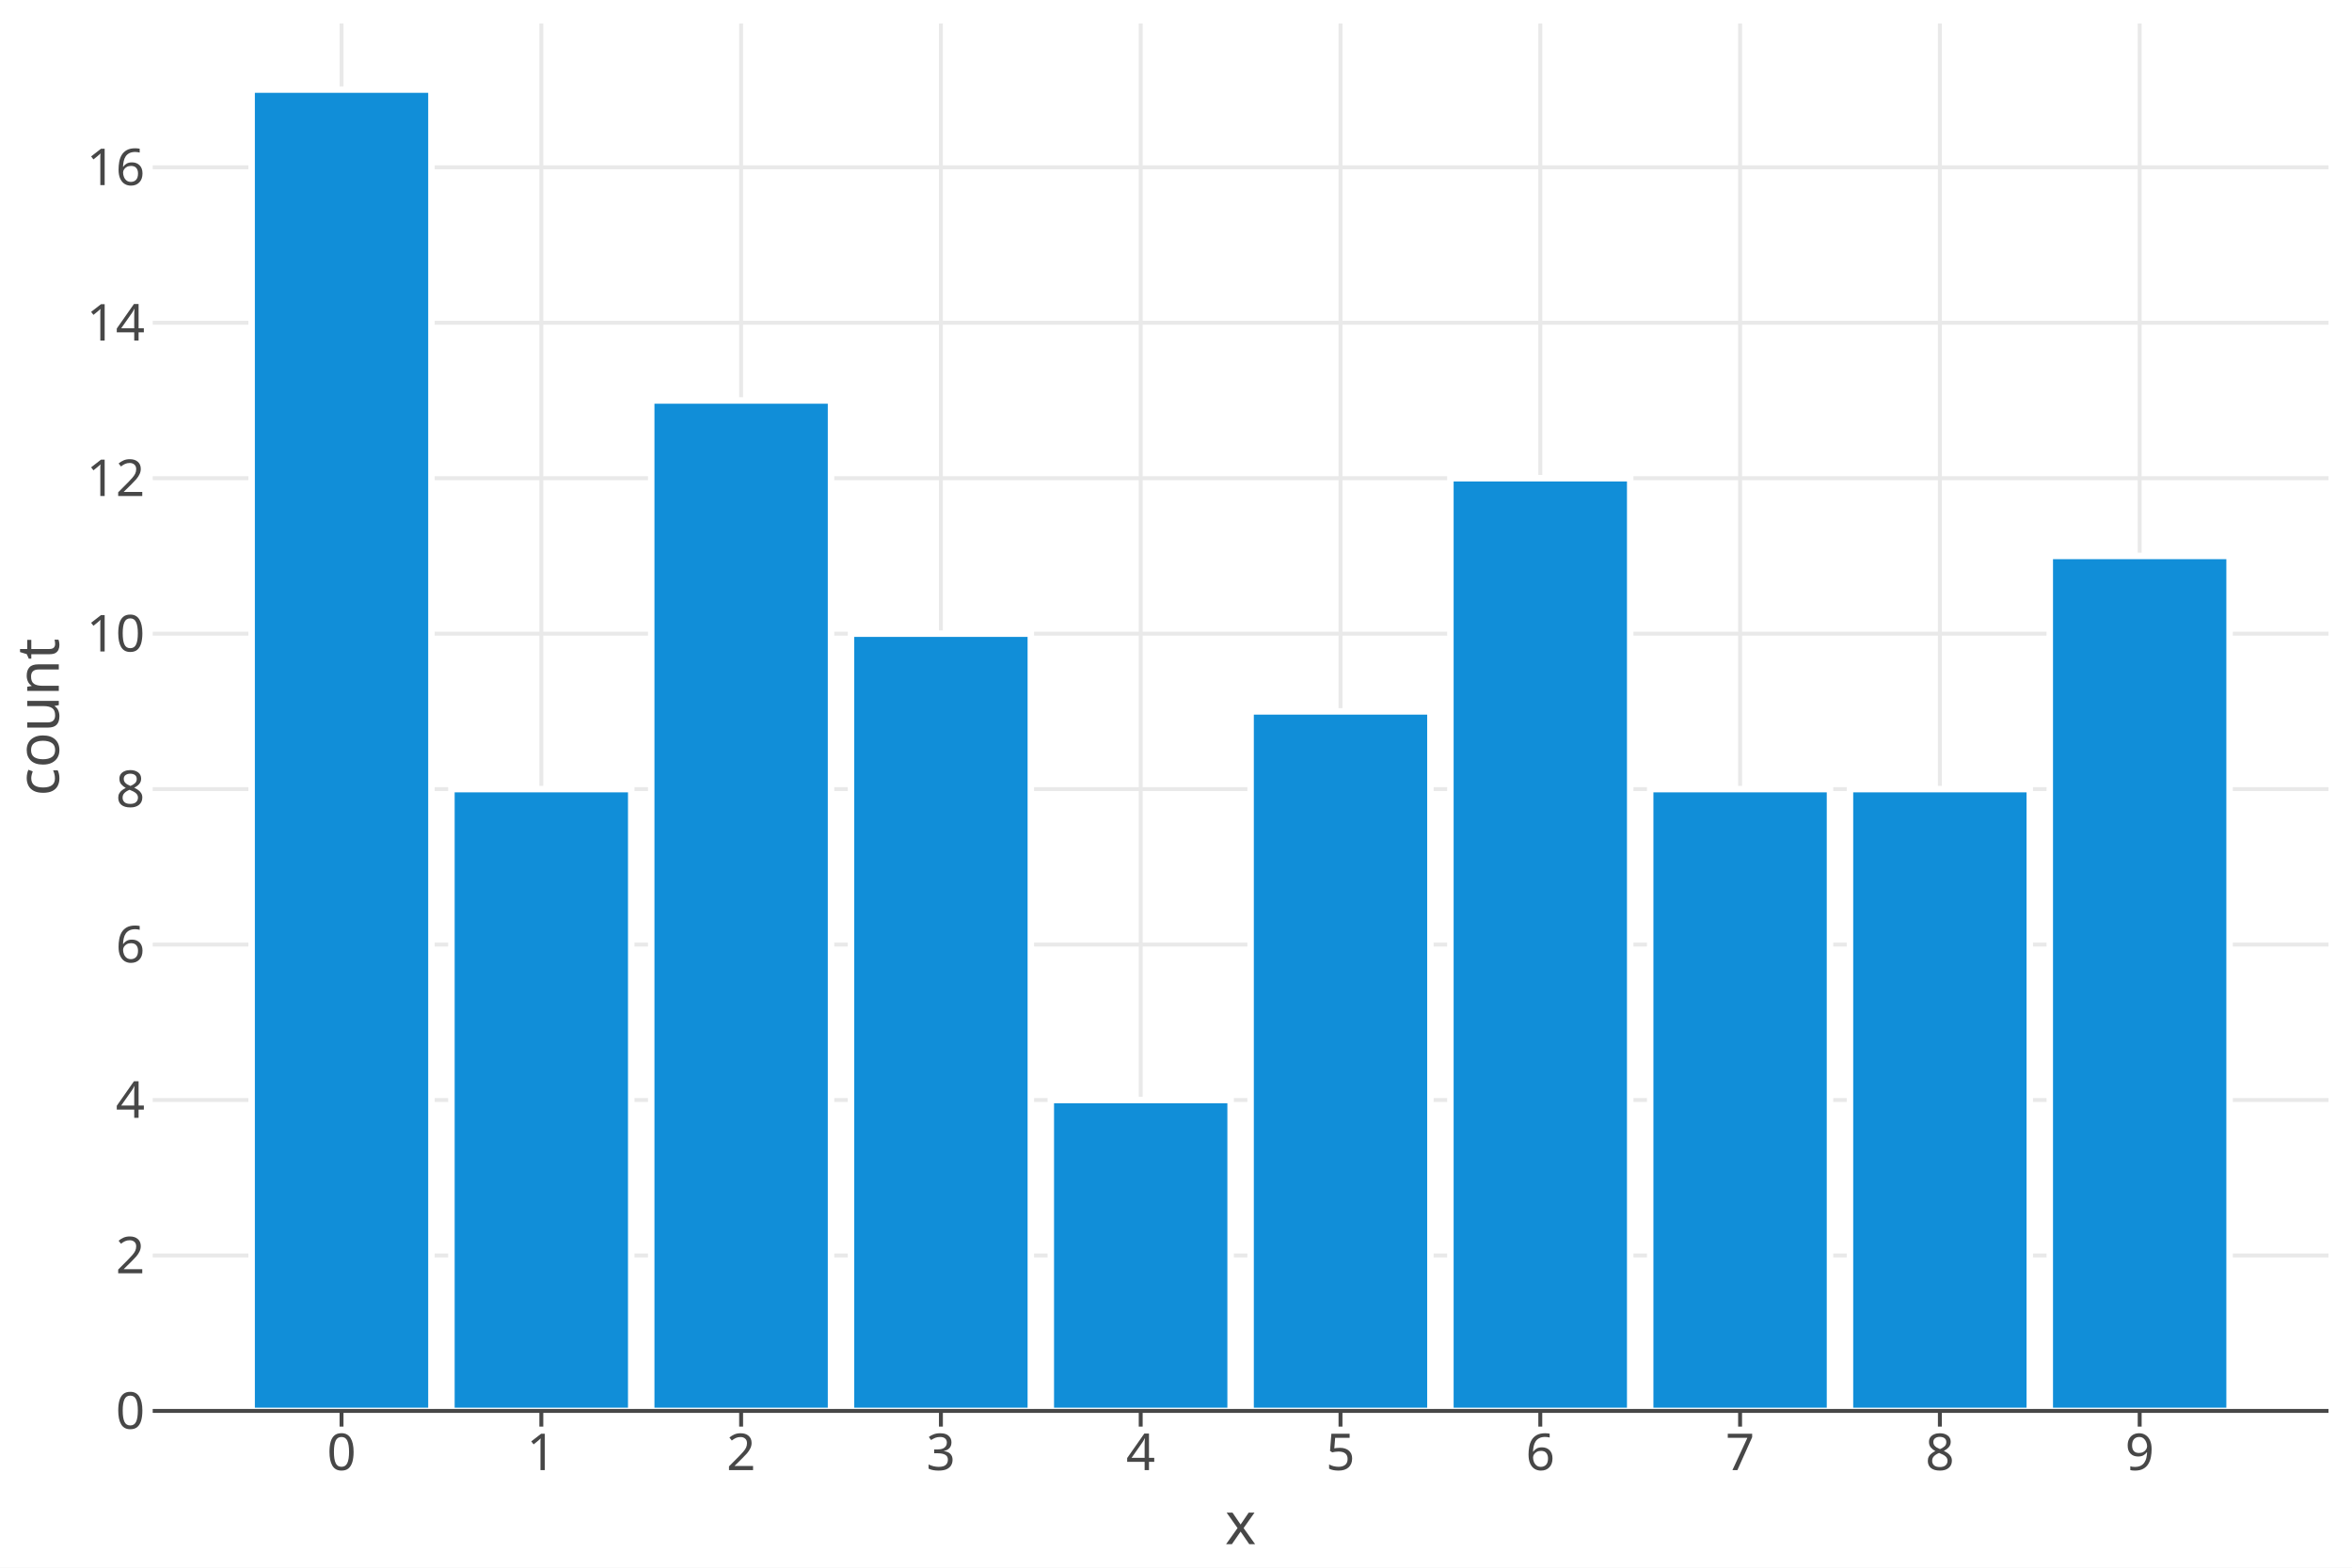
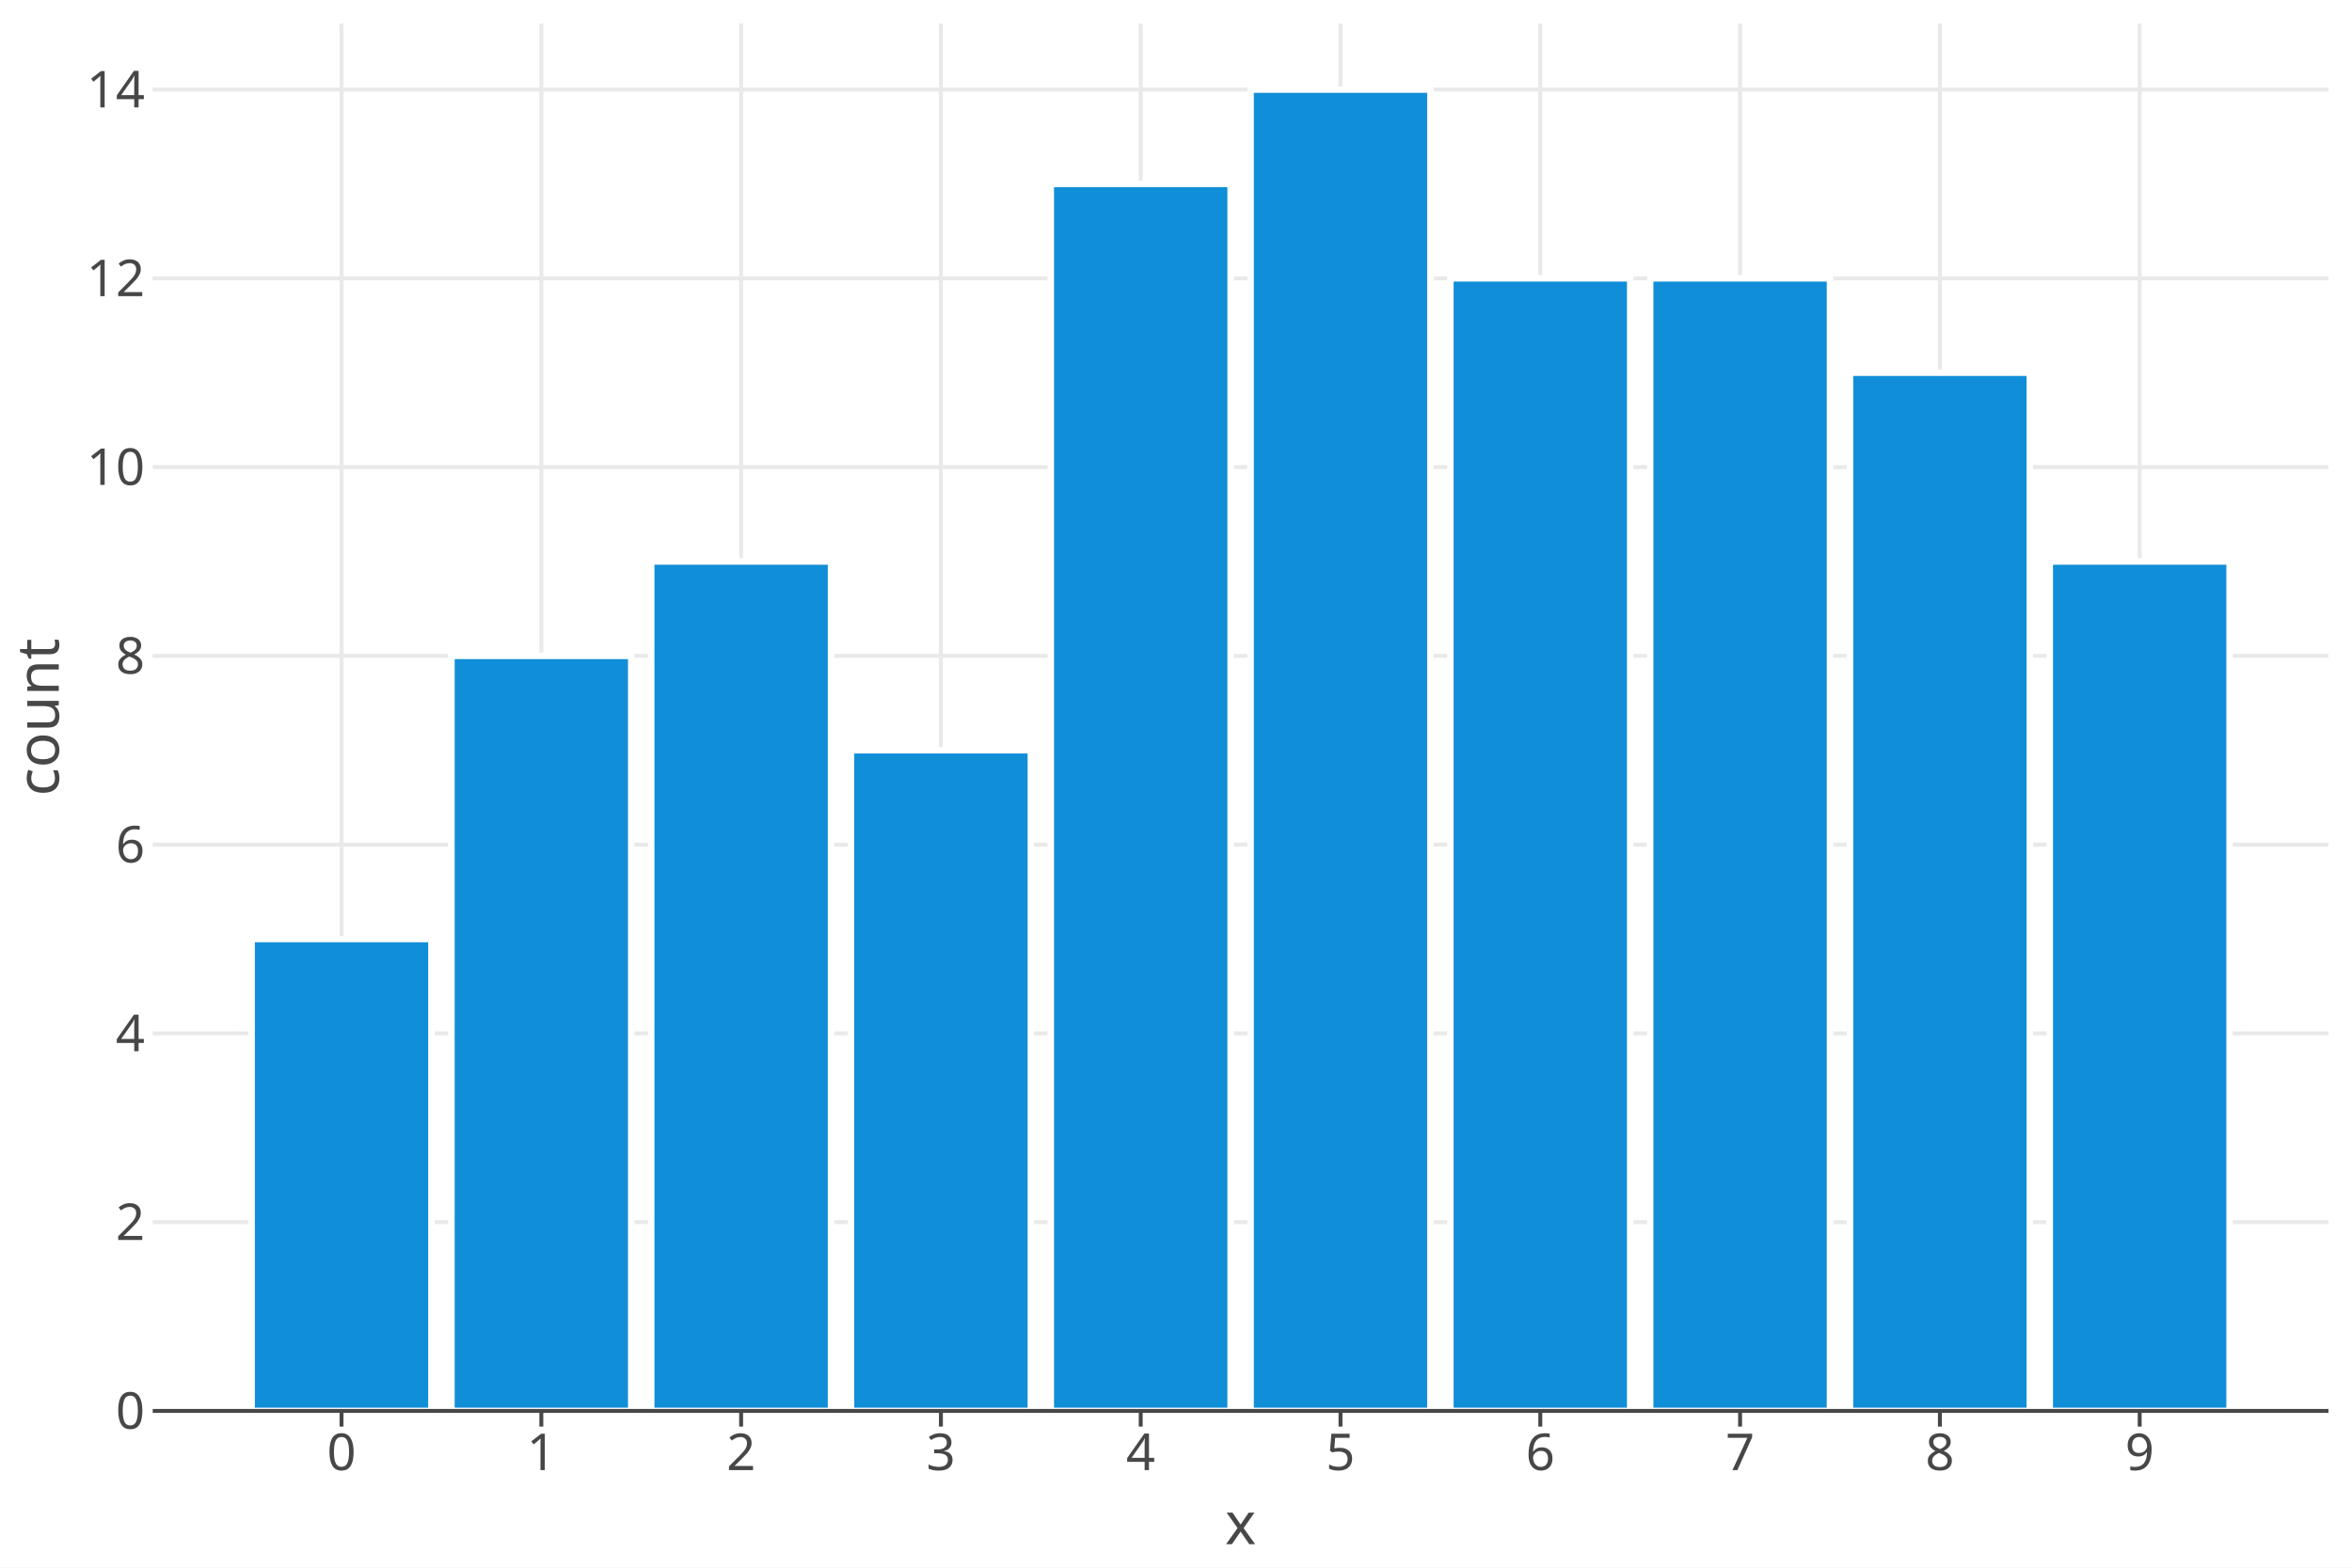
<svg xmlns="http://www.w3.org/2000/svg" display="block" class="plt-container" width="600.0" height="400.0">
  <style type="text/css">
  .plt-container {
   font-family: sans-serif;
   user-select: none;
   -webkit-user-select: none;
   -moz-user-select: none;
   -ms-user-select: none;
}
text {
   text-rendering: optimizeLegibility;
}
- #py8LaD6 .plot-title {
+ #pkjO6YM .plot-title {
fill: #474747;
font-weight: normal;
   font-style: normal;font-family: sans-serif;
font-size: 16.0px;

}
- #py8LaD6 .plot-subtitle {
+ #pkjO6YM .plot-subtitle {
fill: #474747;
font-weight: normal;
   font-style: normal;font-family: sans-serif;
font-size: 15.0px;

}
- #py8LaD6 .plot-caption {
- fill: #474747;
- font-weight: normal;
-    font-style: normal;font-family: sans-serif;
- font-size: 13.0px;
- 
- }
- #py8LaD6 .hyperlink-element {
+ #pkjO6YM .plot-caption {
+ fill: #474747;
+ font-weight: normal;
+    font-style: normal;font-family: sans-serif;
+ font-size: 13.0px;
+ 
+ }
+ #pkjO6YM .hyperlink-element {
fill: #118ed8;
font-weight: normal;
   font-style: normal;
}
- #py8LaD6 .legend-title {
+ #pkjO6YM .legend-title {
fill: #474747;
font-weight: normal;
   font-style: normal;font-family: sans-serif;
font-size: 15.0px;

}
- #py8LaD6 .legend-item {
- fill: #474747;
- font-weight: normal;
-    font-style: normal;font-family: sans-serif;
- font-size: 13.0px;
- 
- }
- #py8LaD6 .axis-title-x {
+ #pkjO6YM .legend-item {
+ fill: #474747;
+ font-weight: normal;
+    font-style: normal;font-family: sans-serif;
+ font-size: 13.0px;
+ 
+ }
+ #pkjO6YM .axis-title-x {
fill: #474747;
font-weight: normal;
   font-style: normal;font-family: sans-serif;
font-size: 15.0px;

}
- #py8LaD6 .axis-text-x {
- fill: #474747;
- font-weight: normal;
-    font-style: normal;font-family: sans-serif;
- font-size: 13.0px;
- 
- }
- #d7eMGHg .axis-tooltip-text-x {
+ #pkjO6YM .axis-text-x {
+ fill: #474747;
+ font-weight: normal;
+    font-style: normal;font-family: sans-serif;
+ font-size: 13.0px;
+ 
+ }
+ #d45JGfJ .axis-tooltip-text-x {
fill: #ffffff;
font-weight: normal;
   font-style: normal;font-family: sans-serif;
font-size: 13.0px;

}
- #py8LaD6 .axis-title-y {
+ #pkjO6YM .axis-title-y {
fill: #474747;
font-weight: normal;
   font-style: normal;font-family: sans-serif;
font-size: 15.0px;

}
- #py8LaD6 .axis-text-y {
- fill: #474747;
- font-weight: normal;
-    font-style: normal;font-family: sans-serif;
- font-size: 13.0px;
- 
- }
- #d7eMGHg .axis-tooltip-text-y {
+ #pkjO6YM .axis-text-y {
+ fill: #474747;
+ font-weight: normal;
+    font-style: normal;font-family: sans-serif;
+ font-size: 13.0px;
+ 
+ }
+ #d45JGfJ .axis-tooltip-text-y {
fill: #ffffff;
font-weight: normal;
   font-style: normal;font-family: sans-serif;
font-size: 13.0px;

}
- #py8LaD6 .facet-strip-text-x {
- fill: #474747;
- font-weight: normal;
-    font-style: normal;font-family: sans-serif;
- font-size: 13.0px;
- 
- }
- #py8LaD6 .facet-strip-text-y {
- fill: #474747;
- font-weight: normal;
-    font-style: normal;font-family: sans-serif;
- font-size: 13.0px;
- 
- }
- #d7eMGHg .tooltip-text {
- fill: #474747;
- font-weight: normal;
-    font-style: normal;font-family: sans-serif;
- font-size: 13.0px;
- 
- }
- #d7eMGHg .tooltip-title {
+ #pkjO6YM .facet-strip-text-x {
+ fill: #474747;
+ font-weight: normal;
+    font-style: normal;font-family: sans-serif;
+ font-size: 13.0px;
+ 
+ }
+ #pkjO6YM .facet-strip-text-y {
+ fill: #474747;
+ font-weight: normal;
+    font-style: normal;font-family: sans-serif;
+ font-size: 13.0px;
+ 
+ }
+ #d45JGfJ .tooltip-text {
+ fill: #474747;
+ font-weight: normal;
+    font-style: normal;font-family: sans-serif;
+ font-size: 13.0px;
+ 
+ }
+ #d45JGfJ .tooltip-title {
fill: #474747;
font-weight: bold;
   font-style: normal;font-family: sans-serif;
font-size: 13.0px;

}
- #d7eMGHg .tooltip-label {
+ #d45JGfJ .tooltip-label {
fill: #474747;
font-weight: bold;
   font-style: normal;font-family: sans-serif;
font-size: 13.0px;

}

  </style>
-   <g id="py8LaD6">
+   <g id="pkjO6YM">
    <path fill-rule="evenodd" fill="rgb(255,255,255)" fill-opacity="1.0" d="M0.0 0.0 L0.0 400.0 L600.0 400.0 L600.0 0.0 Z">
    </path>
    <g transform="translate(21.0 6.0 ) ">
      <g>
        <g transform="translate(17.96121 0.0 ) ">
          <g>
            <line x1="48.165" y1="0.0" x2="48.165" y2="354.0" stroke="rgb(233,233,233)" stroke-opacity="1.0" stroke-width="1.0" fill="none">
            </line>
            <line x1="99.132" y1="0.0" x2="99.132" y2="354.0" stroke="rgb(233,233,233)" stroke-opacity="1.0" stroke-width="1.0" fill="none">
            </line>
            <line x1="150.1" y1="0.0" x2="150.1" y2="354.0" stroke="rgb(233,233,233)" stroke-opacity="1.0" stroke-width="1.0" fill="none">
            </line>
            <line x1="201.068" y1="0.0" x2="201.068" y2="354.0" stroke="rgb(233,233,233)" stroke-opacity="1.0" stroke-width="1.0" fill="none">
            </line>
            <line x1="252.036" y1="0.0" x2="252.036" y2="354.0" stroke="rgb(233,233,233)" stroke-opacity="1.0" stroke-width="1.0" fill="none">
            </line>
            <line x1="303.003" y1="0.0" x2="303.003" y2="354.0" stroke="rgb(233,233,233)" stroke-opacity="1.0" stroke-width="1.0" fill="none">
            </line>
            <line x1="353.971" y1="0.0" x2="353.971" y2="354.0" stroke="rgb(233,233,233)" stroke-opacity="1.0" stroke-width="1.0" fill="none">
            </line>
            <line x1="404.939" y1="0.0" x2="404.939" y2="354.0" stroke="rgb(233,233,233)" stroke-opacity="1.0" stroke-width="1.0" fill="none">
            </line>
            <line x1="455.907" y1="0.0" x2="455.907" y2="354.0" stroke="rgb(233,233,233)" stroke-opacity="1.0" stroke-width="1.0" fill="none">
            </line>
            <line x1="506.874" y1="0.0" x2="506.874" y2="354.0" stroke="rgb(233,233,233)" stroke-opacity="1.0" stroke-width="1.0" fill="none">
            </line>
          </g>
        </g>
        <g transform="translate(17.96121 0.0 ) ">
          <g>
            <line x1="0.0" y1="354.0" x2="555.039" y2="354.0" stroke="rgb(233,233,233)" stroke-opacity="1.0" stroke-width="1.0" fill="none">
            </line>
-             <line x1="0.0" y1="314.336" x2="555.039" y2="314.336" stroke="rgb(233,233,233)" stroke-opacity="1.0" stroke-width="1.0" fill="none">
-             </line>
-             <line x1="0.0" y1="274.672" x2="555.039" y2="274.672" stroke="rgb(233,233,233)" stroke-opacity="1.0" stroke-width="1.0" fill="none">
-             </line>
-             <line x1="0.0" y1="235.008" x2="555.039" y2="235.008" stroke="rgb(233,233,233)" stroke-opacity="1.0" stroke-width="1.0" fill="none">
-             </line>
-             <line x1="0.0" y1="195.345" x2="555.039" y2="195.345" stroke="rgb(233,233,233)" stroke-opacity="1.0" stroke-width="1.0" fill="none">
-             </line>
-             <line x1="0.0" y1="155.681" x2="555.039" y2="155.681" stroke="rgb(233,233,233)" stroke-opacity="1.0" stroke-width="1.0" fill="none">
-             </line>
-             <line x1="0.0" y1="116.017" x2="555.039" y2="116.017" stroke="rgb(233,233,233)" stroke-opacity="1.0" stroke-width="1.0" fill="none">
-             </line>
-             <line x1="0.0" y1="76.353" x2="555.039" y2="76.353" stroke="rgb(233,233,233)" stroke-opacity="1.0" stroke-width="1.0" fill="none">
-             </line>
-             <line x1="0.0" y1="36.689" x2="555.039" y2="36.689" stroke="rgb(233,233,233)" stroke-opacity="1.0" stroke-width="1.0" fill="none">
+             <line x1="0.0" y1="305.837" x2="555.039" y2="305.837" stroke="rgb(233,233,233)" stroke-opacity="1.0" stroke-width="1.0" fill="none">
+             </line>
+             <line x1="0.0" y1="257.673" x2="555.039" y2="257.673" stroke="rgb(233,233,233)" stroke-opacity="1.0" stroke-width="1.0" fill="none">
+             </line>
+             <line x1="0.0" y1="209.51" x2="555.039" y2="209.51" stroke="rgb(233,233,233)" stroke-opacity="1.0" stroke-width="1.0" fill="none">
+             </line>
+             <line x1="0.0" y1="161.347" x2="555.039" y2="161.347" stroke="rgb(233,233,233)" stroke-opacity="1.0" stroke-width="1.0" fill="none">
+             </line>
+             <line x1="0.0" y1="113.184" x2="555.039" y2="113.184" stroke="rgb(233,233,233)" stroke-opacity="1.0" stroke-width="1.0" fill="none">
+             </line>
+             <line x1="0.0" y1="65.02" x2="555.039" y2="65.02" stroke="rgb(233,233,233)" stroke-opacity="1.0" stroke-width="1.0" fill="none">
+             </line>
+             <line x1="0.0" y1="16.857" x2="555.039" y2="16.857" stroke="rgb(233,233,233)" stroke-opacity="1.0" stroke-width="1.0" fill="none">
            </line>
          </g>
        </g>
      </g>
-       <g clip-path="url(#cWV4Sk7)" clip-bounds-jfx="[rect (17.961, 0.0), (555.039, 354.0)]">
+       <g clip-path="url(#cQITSkc)" clip-bounds-jfx="[rect (17.961, 0.0), (555.039, 354.0)]">
        <g transform="translate(17.96121 0.0 ) ">
          <g>
            <g>
-               <rect x="229.1" y="274.672" height="79.328" width="45.871" stroke="rgb(255,255,255)" stroke-opacity="1.0" fill="rgb(17,142,216)" fill-opacity="1.0" stroke-width="1.65">
-               </rect>
-               <rect x="382.003" y="195.345" height="158.655" width="45.871" stroke="rgb(255,255,255)" stroke-opacity="1.0" fill="rgb(17,142,216)" fill-opacity="1.0" stroke-width="1.65">
-               </rect>
-               <rect x="432.971" y="195.345" height="158.655" width="45.871" stroke="rgb(255,255,255)" stroke-opacity="1.0" fill="rgb(17,142,216)" fill-opacity="1.0" stroke-width="1.65">
-               </rect>
-               <rect x="178.132" y="155.681" height="198.319" width="45.871" stroke="rgb(255,255,255)" stroke-opacity="1.0" fill="rgb(17,142,216)" fill-opacity="1.0" stroke-width="1.65">
-               </rect>
-               <rect x="483.939" y="135.849" height="218.151" width="45.871" stroke="rgb(255,255,255)" stroke-opacity="1.0" fill="rgb(17,142,216)" fill-opacity="1.0" stroke-width="1.65">
-               </rect>
-               <rect x="127.165" y="96.185" height="257.815" width="45.871" stroke="rgb(255,255,255)" stroke-opacity="1.0" fill="rgb(17,142,216)" fill-opacity="1.0" stroke-width="1.65">
-               </rect>
-               <rect x="280.068" y="175.513" height="178.487" width="45.871" stroke="rgb(255,255,255)" stroke-opacity="1.0" fill="rgb(17,142,216)" fill-opacity="1.0" stroke-width="1.65">
-               </rect>
-               <rect x="25.229" y="16.857" height="337.143" width="45.871" stroke="rgb(255,255,255)" stroke-opacity="1.0" fill="rgb(17,142,216)" fill-opacity="1.0" stroke-width="1.65">
-               </rect>
-               <rect x="331.036" y="116.017" height="237.983" width="45.871" stroke="rgb(255,255,255)" stroke-opacity="1.0" fill="rgb(17,142,216)" fill-opacity="1.0" stroke-width="1.65">
-               </rect>
-               <rect x="76.197" y="195.345" height="158.655" width="45.871" stroke="rgb(255,255,255)" stroke-opacity="1.0" fill="rgb(17,142,216)" fill-opacity="1.0" stroke-width="1.65">
+               <rect x="127.165" y="137.265" height="216.735" width="45.871" stroke="rgb(255,255,255)" stroke-opacity="1.0" fill="rgb(17,142,216)" fill-opacity="1.0" stroke-width="1.65">
+               </rect>
+               <rect x="432.971" y="89.102" height="264.898" width="45.871" stroke="rgb(255,255,255)" stroke-opacity="1.0" fill="rgb(17,142,216)" fill-opacity="1.0" stroke-width="1.65">
+               </rect>
+               <rect x="25.229" y="233.592" height="120.408" width="45.871" stroke="rgb(255,255,255)" stroke-opacity="1.0" fill="rgb(17,142,216)" fill-opacity="1.0" stroke-width="1.65">
+               </rect>
+               <rect x="483.939" y="137.265" height="216.735" width="45.871" stroke="rgb(255,255,255)" stroke-opacity="1.0" fill="rgb(17,142,216)" fill-opacity="1.0" stroke-width="1.65">
+               </rect>
+               <rect x="331.036" y="65.02" height="288.98" width="45.871" stroke="rgb(255,255,255)" stroke-opacity="1.0" fill="rgb(17,142,216)" fill-opacity="1.0" stroke-width="1.65">
+               </rect>
+               <rect x="76.197" y="161.347" height="192.653" width="45.871" stroke="rgb(255,255,255)" stroke-opacity="1.0" fill="rgb(17,142,216)" fill-opacity="1.0" stroke-width="1.65">
+               </rect>
+               <rect x="382.003" y="65.02" height="288.98" width="45.871" stroke="rgb(255,255,255)" stroke-opacity="1.0" fill="rgb(17,142,216)" fill-opacity="1.0" stroke-width="1.65">
+               </rect>
+               <rect x="280.068" y="16.857" height="337.143" width="45.871" stroke="rgb(255,255,255)" stroke-opacity="1.0" fill="rgb(17,142,216)" fill-opacity="1.0" stroke-width="1.65">
+               </rect>
+               <rect x="229.1" y="40.939" height="313.061" width="45.871" stroke="rgb(255,255,255)" stroke-opacity="1.0" fill="rgb(17,142,216)" fill-opacity="1.0" stroke-width="1.65">
+               </rect>
+               <rect x="178.132" y="185.429" height="168.571" width="45.871" stroke="rgb(255,255,255)" stroke-opacity="1.0" fill="rgb(17,142,216)" fill-opacity="1.0" stroke-width="1.65">
              </rect>
            </g>
          </g>
        </g>
        <defs>
-           <clipPath id="cWV4Sk7">
+           <clipPath id="cQITSkc">
            <rect x="17.961" y="0.0" width="555.039" height="354.0">
            </rect>
          </clipPath>
        </defs>
      </g>
      <g>
        <g transform="translate(17.96121 354.0 ) ">
          <g transform="translate(48.16452 0.0 ) ">
            <line stroke-width="1.0" stroke="rgb(71,71,71)" stroke-opacity="1.0" x2="0.0" y2="4.0">
            </line>
            <g transform="translate(0.0 6.0 ) ">
              <text class="axis-text-x" text-anchor="middle" dy="0.7em" y="0.0">
                <tspan>0</tspan>
              </text>
            </g>
          </g>
          <g transform="translate(99.13227 0.0 ) ">
            <line stroke-width="1.0" stroke="rgb(71,71,71)" stroke-opacity="1.0" x2="0.0" y2="4.0">
            </line>
            <g transform="translate(0.0 6.0 ) ">
              <text class="axis-text-x" text-anchor="middle" dy="0.7em" y="0.0">
                <tspan>1</tspan>
              </text>
            </g>
          </g>
          <g transform="translate(150.1 0.0 ) ">
            <line stroke-width="1.0" stroke="rgb(71,71,71)" stroke-opacity="1.0" x2="0.0" y2="4.0">
            </line>
            <g transform="translate(0.0 6.0 ) ">
              <text class="axis-text-x" text-anchor="middle" dy="0.7em" y="0.0">
                <tspan>2</tspan>
              </text>
            </g>
          </g>
          <g transform="translate(201.0678 0.0 ) ">
            <line stroke-width="1.0" stroke="rgb(71,71,71)" stroke-opacity="1.0" x2="0.0" y2="4.0">
            </line>
            <g transform="translate(0.0 6.0 ) ">
              <text class="axis-text-x" text-anchor="middle" dy="0.7em" y="0.0">
                <tspan>3</tspan>
              </text>
            </g>
          </g>
          <g transform="translate(252.0355 0.0 ) ">
            <line stroke-width="1.0" stroke="rgb(71,71,71)" stroke-opacity="1.0" x2="0.0" y2="4.0">
            </line>
            <g transform="translate(0.0 6.0 ) ">
              <text class="axis-text-x" text-anchor="middle" dy="0.7em" y="0.0">
                <tspan>4</tspan>
              </text>
            </g>
          </g>
          <g transform="translate(303.0033 0.0 ) ">
            <line stroke-width="1.0" stroke="rgb(71,71,71)" stroke-opacity="1.0" x2="0.0" y2="4.0">
            </line>
            <g transform="translate(0.0 6.0 ) ">
              <text class="axis-text-x" text-anchor="middle" dy="0.7em" y="0.0">
                <tspan>5</tspan>
              </text>
            </g>
          </g>
          <g transform="translate(353.971 0.0 ) ">
            <line stroke-width="1.0" stroke="rgb(71,71,71)" stroke-opacity="1.0" x2="0.0" y2="4.0">
            </line>
            <g transform="translate(0.0 6.0 ) ">
              <text class="axis-text-x" text-anchor="middle" dy="0.7em" y="0.0">
                <tspan>6</tspan>
              </text>
            </g>
          </g>
          <g transform="translate(404.9388 0.0 ) ">
            <line stroke-width="1.0" stroke="rgb(71,71,71)" stroke-opacity="1.0" x2="0.0" y2="4.0">
            </line>
            <g transform="translate(0.0 6.0 ) ">
              <text class="axis-text-x" text-anchor="middle" dy="0.7em" y="0.0">
                <tspan>7</tspan>
              </text>
            </g>
          </g>
          <g transform="translate(455.9065 0.0 ) ">
            <line stroke-width="1.0" stroke="rgb(71,71,71)" stroke-opacity="1.0" x2="0.0" y2="4.0">
            </line>
            <g transform="translate(0.0 6.0 ) ">
              <text class="axis-text-x" text-anchor="middle" dy="0.7em" y="0.0">
                <tspan>8</tspan>
              </text>
            </g>
          </g>
          <g transform="translate(506.8743 0.0 ) ">
            <line stroke-width="1.0" stroke="rgb(71,71,71)" stroke-opacity="1.0" x2="0.0" y2="4.0">
            </line>
            <g transform="translate(0.0 6.0 ) ">
              <text class="axis-text-x" text-anchor="middle" dy="0.7em" y="0.0">
                <tspan>9</tspan>
              </text>
            </g>
          </g>
          <line x1="0.0" y1="0.0" x2="555.039" y2="0.0" stroke-width="1.0" stroke="rgb(71,71,71)" stroke-opacity="1.0">
          </line>
        </g>
        <g transform="translate(17.96121 0.0 ) ">
          <g transform="translate(0.0 354.0 ) ">
            <g transform="translate(-2.0 0.0 ) ">
              <text class="axis-text-y" text-anchor="end" dy="0.35em" y="0.0">
                <tspan>0</tspan>
              </text>
            </g>
          </g>
-           <g transform="translate(0.0 314.3361 ) ">
+           <g transform="translate(0.0 305.8367 ) ">
            <g transform="translate(-2.0 0.0 ) ">
              <text class="axis-text-y" text-anchor="end" dy="0.35em" y="0.0">
                <tspan>2</tspan>
              </text>
            </g>
          </g>
-           <g transform="translate(0.0 274.6723 ) ">
+           <g transform="translate(0.0 257.6735 ) ">
            <g transform="translate(-2.0 0.0 ) ">
              <text class="axis-text-y" text-anchor="end" dy="0.35em" y="0.0">
                <tspan>4</tspan>
              </text>
            </g>
          </g>
-           <g transform="translate(0.0 235.0084 ) ">
+           <g transform="translate(0.0 209.5102 ) ">
            <g transform="translate(-2.0 0.0 ) ">
              <text class="axis-text-y" text-anchor="end" dy="0.35em" y="0.0">
                <tspan>6</tspan>
              </text>
            </g>
          </g>
-           <g transform="translate(0.0 195.3445 ) ">
+           <g transform="translate(0.0 161.3469 ) ">
            <g transform="translate(-2.0 0.0 ) ">
              <text class="axis-text-y" text-anchor="end" dy="0.35em" y="0.0">
                <tspan>8</tspan>
              </text>
            </g>
          </g>
-           <g transform="translate(0.0 155.6807 ) ">
+           <g transform="translate(0.0 113.1837 ) ">
            <g transform="translate(-2.0 0.0 ) ">
              <text class="axis-text-y" text-anchor="end" dy="0.35em" y="0.0">
                <tspan>10</tspan>
              </text>
            </g>
          </g>
-           <g transform="translate(0.0 116.0168 ) ">
+           <g transform="translate(0.0 65.02041 ) ">
            <g transform="translate(-2.0 0.0 ) ">
              <text class="axis-text-y" text-anchor="end" dy="0.35em" y="0.0">
                <tspan>12</tspan>
              </text>
            </g>
          </g>
-           <g transform="translate(0.0 76.35294 ) ">
+           <g transform="translate(0.0 16.85714 ) ">
            <g transform="translate(-2.0 0.0 ) ">
              <text class="axis-text-y" text-anchor="end" dy="0.35em" y="0.0">
                <tspan>14</tspan>
-               </text>
-             </g>
-           </g>
-           <g transform="translate(0.0 36.68908 ) ">
-             <g transform="translate(-2.0 0.0 ) ">
-               <text class="axis-text-y" text-anchor="end" dy="0.35em" y="0.0">
-                 <tspan>16</tspan>
              </text>
            </g>
          </g>
        </g>
      </g>
    </g>
    <g transform="translate(15.0 183.0 ) rotate(-90.0 ) ">
      <text class="axis-title-y" y="0.0" text-anchor="middle">
        <tspan>count</tspan>
      </text>
    </g>
    <g transform="translate(316.4806 394.0 ) ">
      <text class="axis-title-x" y="0.0" text-anchor="middle">
        <tspan>x</tspan>
      </text>
    </g>
    <path fill="rgb(0,0,0)" fill-opacity="0.0" stroke="rgb(71,71,71)" stroke-opacity="1.0" stroke-width="0.0" d="M0.0 0.0 L0.0 400.0 L600.0 400.0 L600.0 0.0 Z" pointer-events="none">
    </path>
  </g>
-   <g id="d7eMGHg">
+   <g id="d45JGfJ">
  </g>
</svg>
